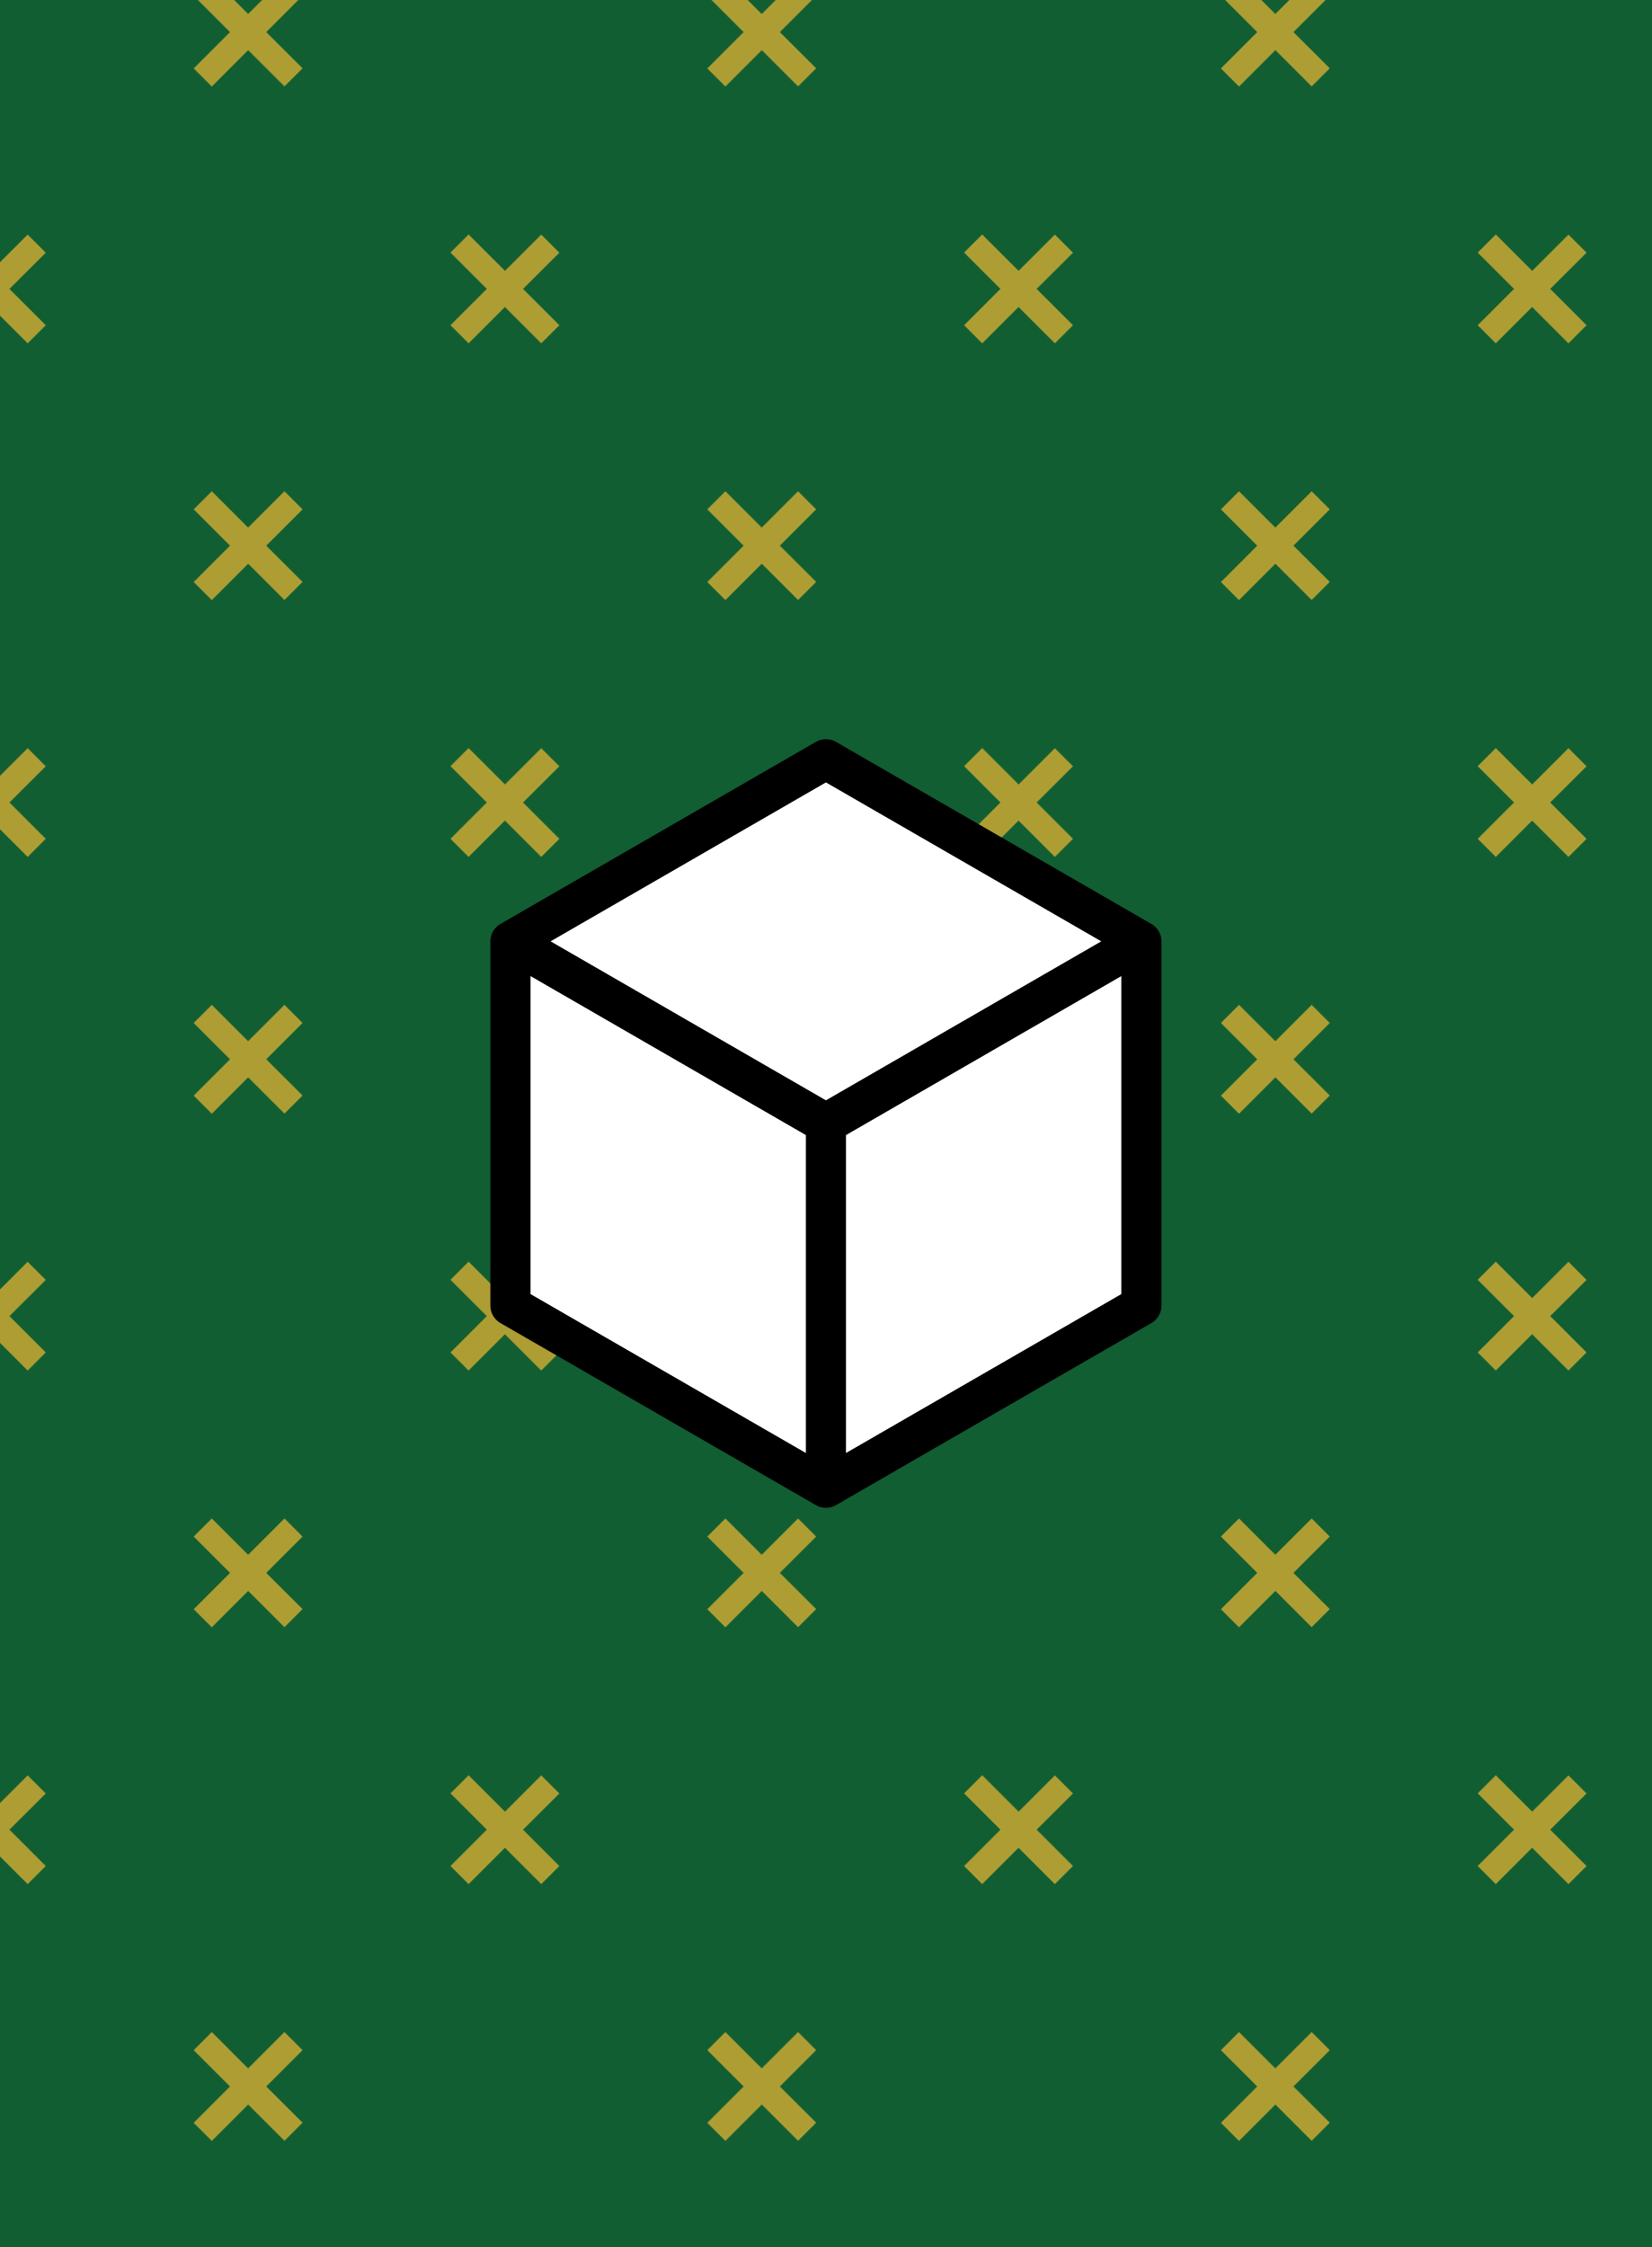
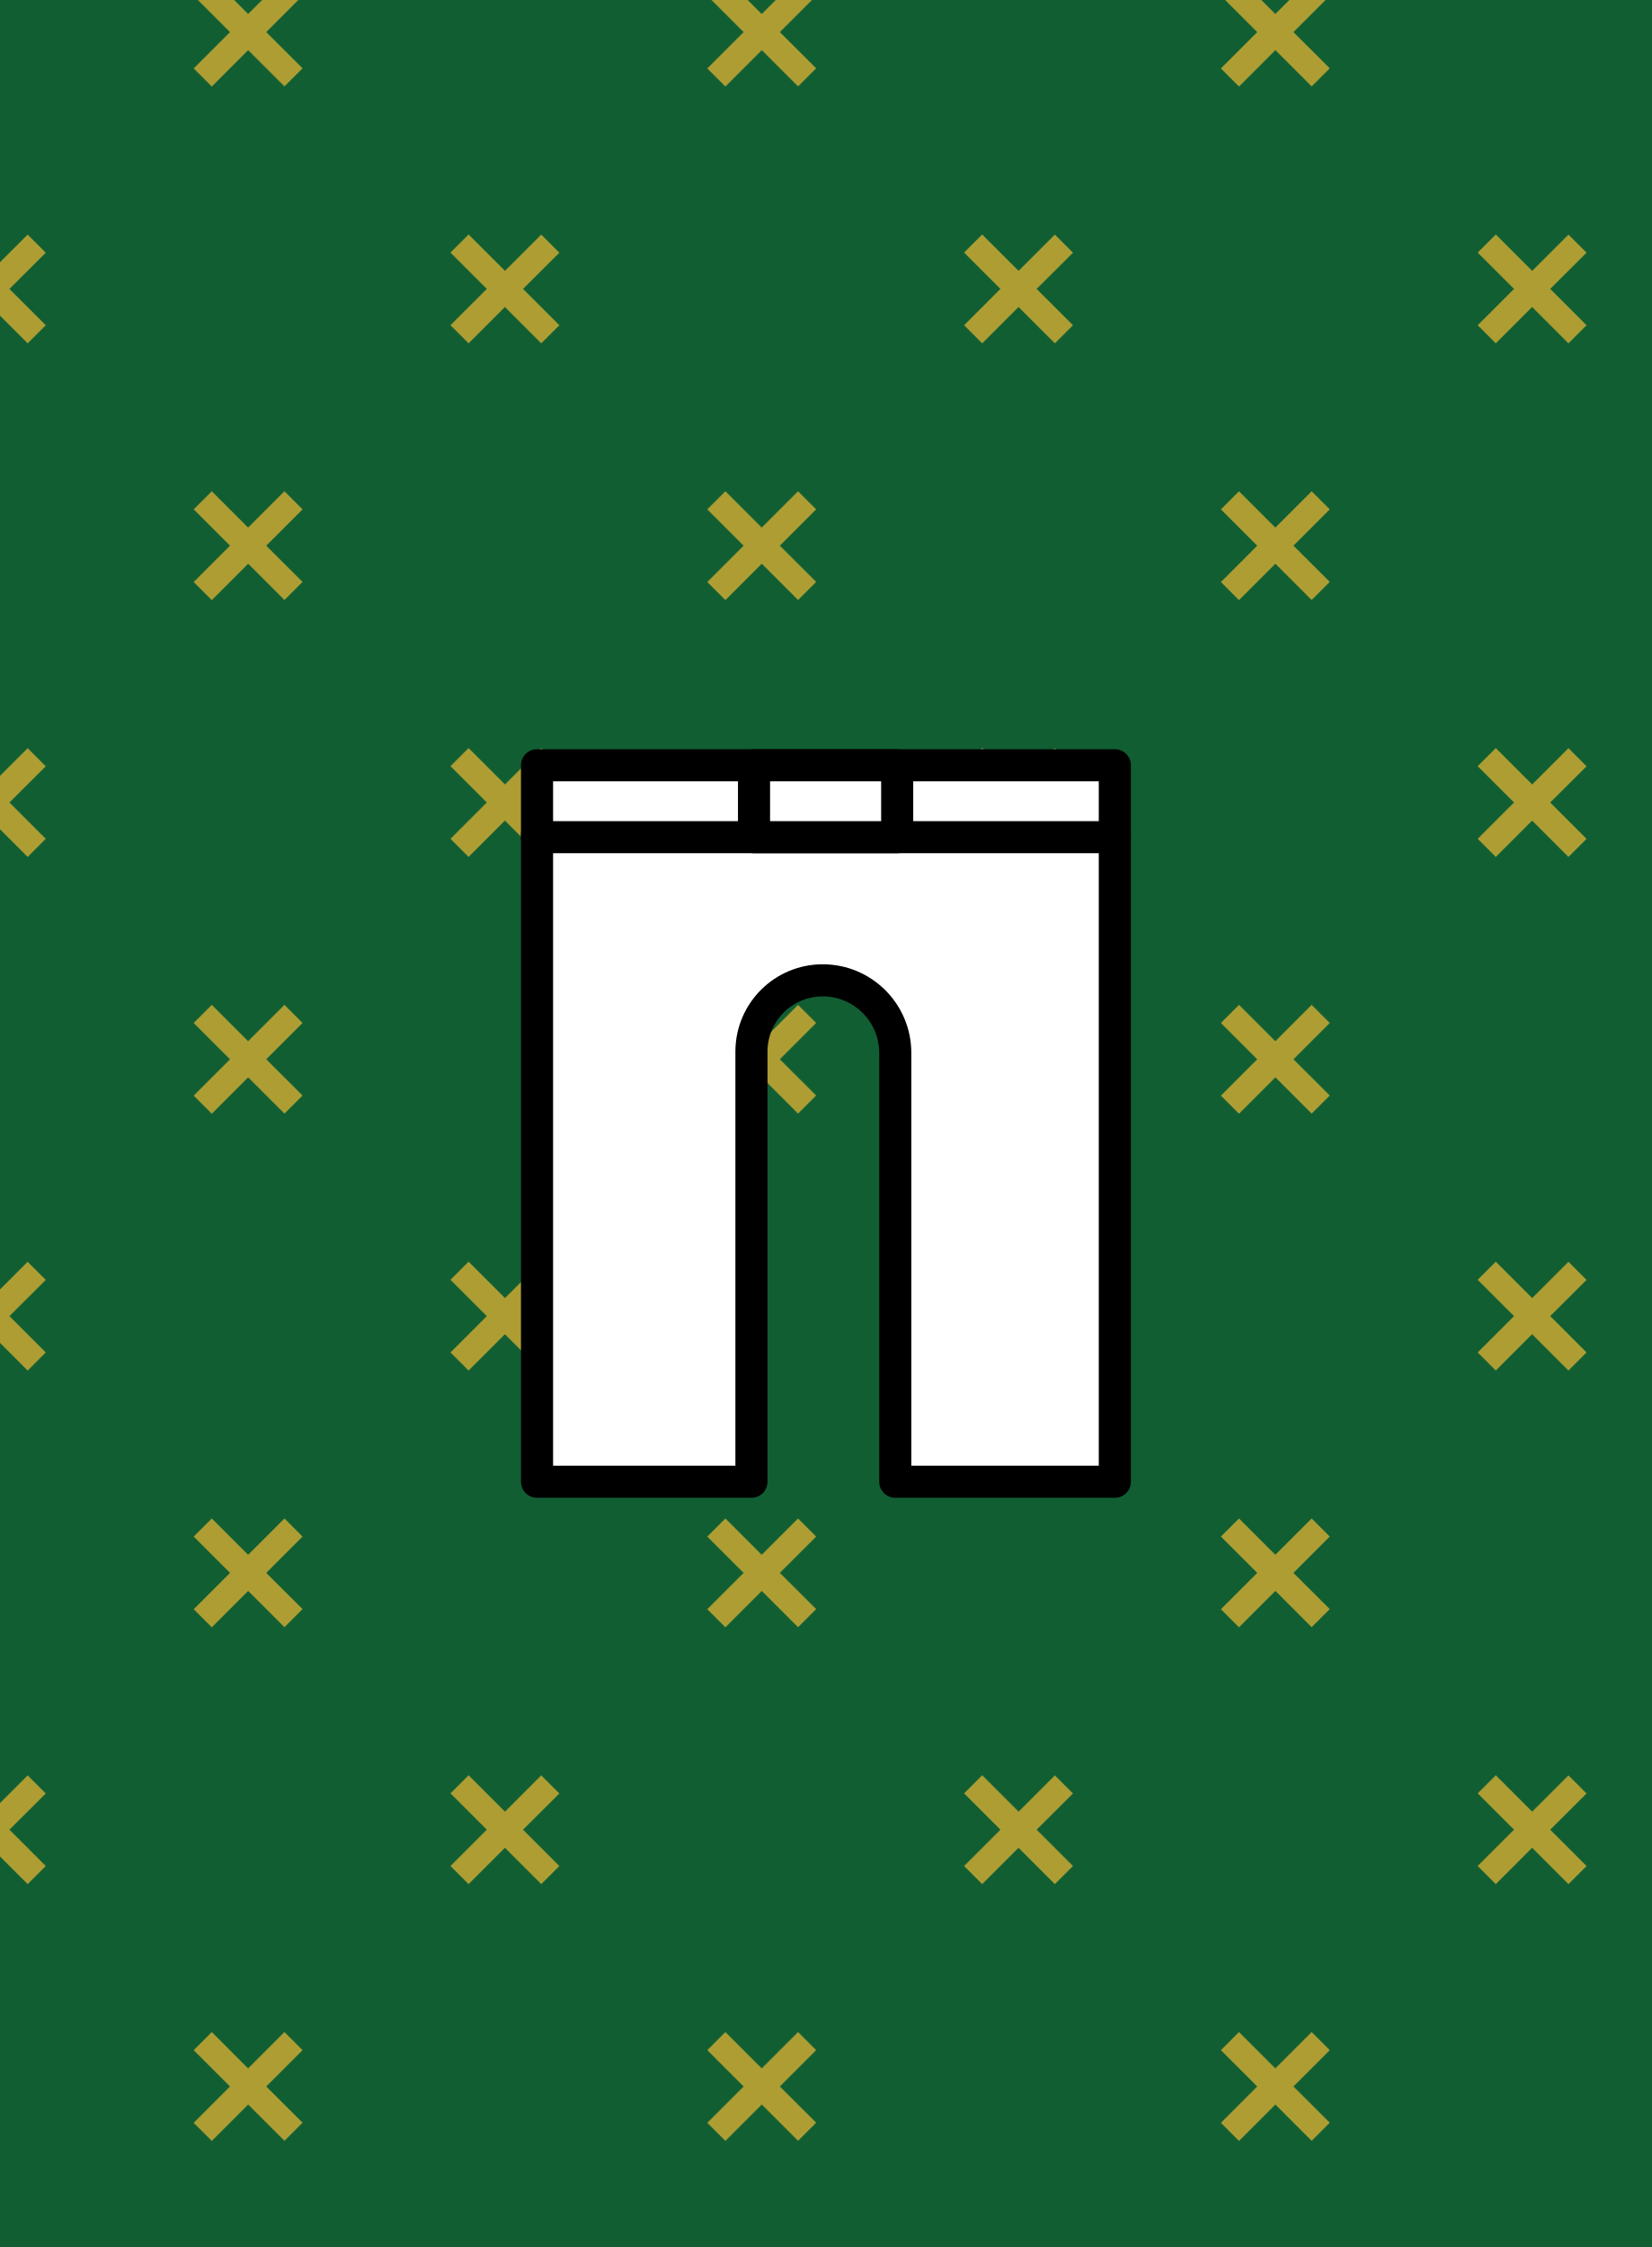
- <svg xmlns="http://www.w3.org/2000/svg" width="816px" height="1110px" viewBox="-2.5 -7.5 25 35" version="1.1">
+ <svg xmlns="http://www.w3.org/2000/svg" width="408px" height="555px" viewBox="-2.5 -7.5 25 35" version="1.1">
  <defs>
    <pattern id="pattern" x="5" y="5" width="40" height="40" patternUnits="userSpaceOnUse" patternTransform="scale(0.2 0.2)">
      <g id="Page-1" fill="none" fill-rule="evenodd">
        <g id="Artboard-5" fill="#ad9d33">
          <path id="Combined-Shape" d="M0 38.59l2.83-2.83 1.41 1.41L1.41 40H0v-1.41zM0 1.4l2.83 2.83 1.41-1.41L1.41 0H0v1.41zM38.59 40l-2.83-2.83 1.41-1.41L40 38.59V40h-1.41zM40 1.41l-2.83 2.83-1.41-1.41L38.59 0H40v1.41zM20 18.6l2.83-2.83 1.41 1.41L21.41 20l2.83 2.83-1.41 1.41L20 21.41l-2.83 2.83-1.41-1.41L18.59 20l-2.83-2.83 1.41-1.41L20 18.59z" />
        </g>
      </g>
    </pattern>
  </defs>
  <rect x="-3.5" y="-8.5" width="27" height="37" stroke="none" style="fill: #115e33" />
  <rect x="-3.5" y="-8.5" width="27" height="37" stroke="none" stroke-width="5px" fill="url(#pattern)" />
  <g transform="translate(-2.5,-2.5)">
    <g transform="scale(1.25,1.25)">
-       <path stroke-linejoin="round" stroke-width="0.5" fill="white" stroke="black" d="M 10 14.539 L 13.931 12.27 L 13.931 7.73 L 10 5.461 L 6.069 7.73 L 6.069 12.27 L 10 14.539 Z M 10 10 L 10 14.539 M 10 10 L 13.931 7.73 M 10 10 L 6.069 7.73   " />
+       <g transform="scale(0.8,.8)" stroke-miterlimit="10" stroke-linejoin="round" stroke-width="0.5" fill="white" stroke="black">
+         <path class="cls-2" d="M8,18.08h3.34V11.37a1.11,1.11,0,0,1,1.11-1.1h0a1.13,1.13,0,0,1,1.13,1.13v6.68H17V8H8Z" />
+         <rect class="cls-2" x="8.0" y="6.92" width="9" height="1.12" />
+         <rect class="cls-2" x="11.38" y="6.92" width="2.23" height="1.12" />
+       </g>
    </g>
  </g>
</svg>
